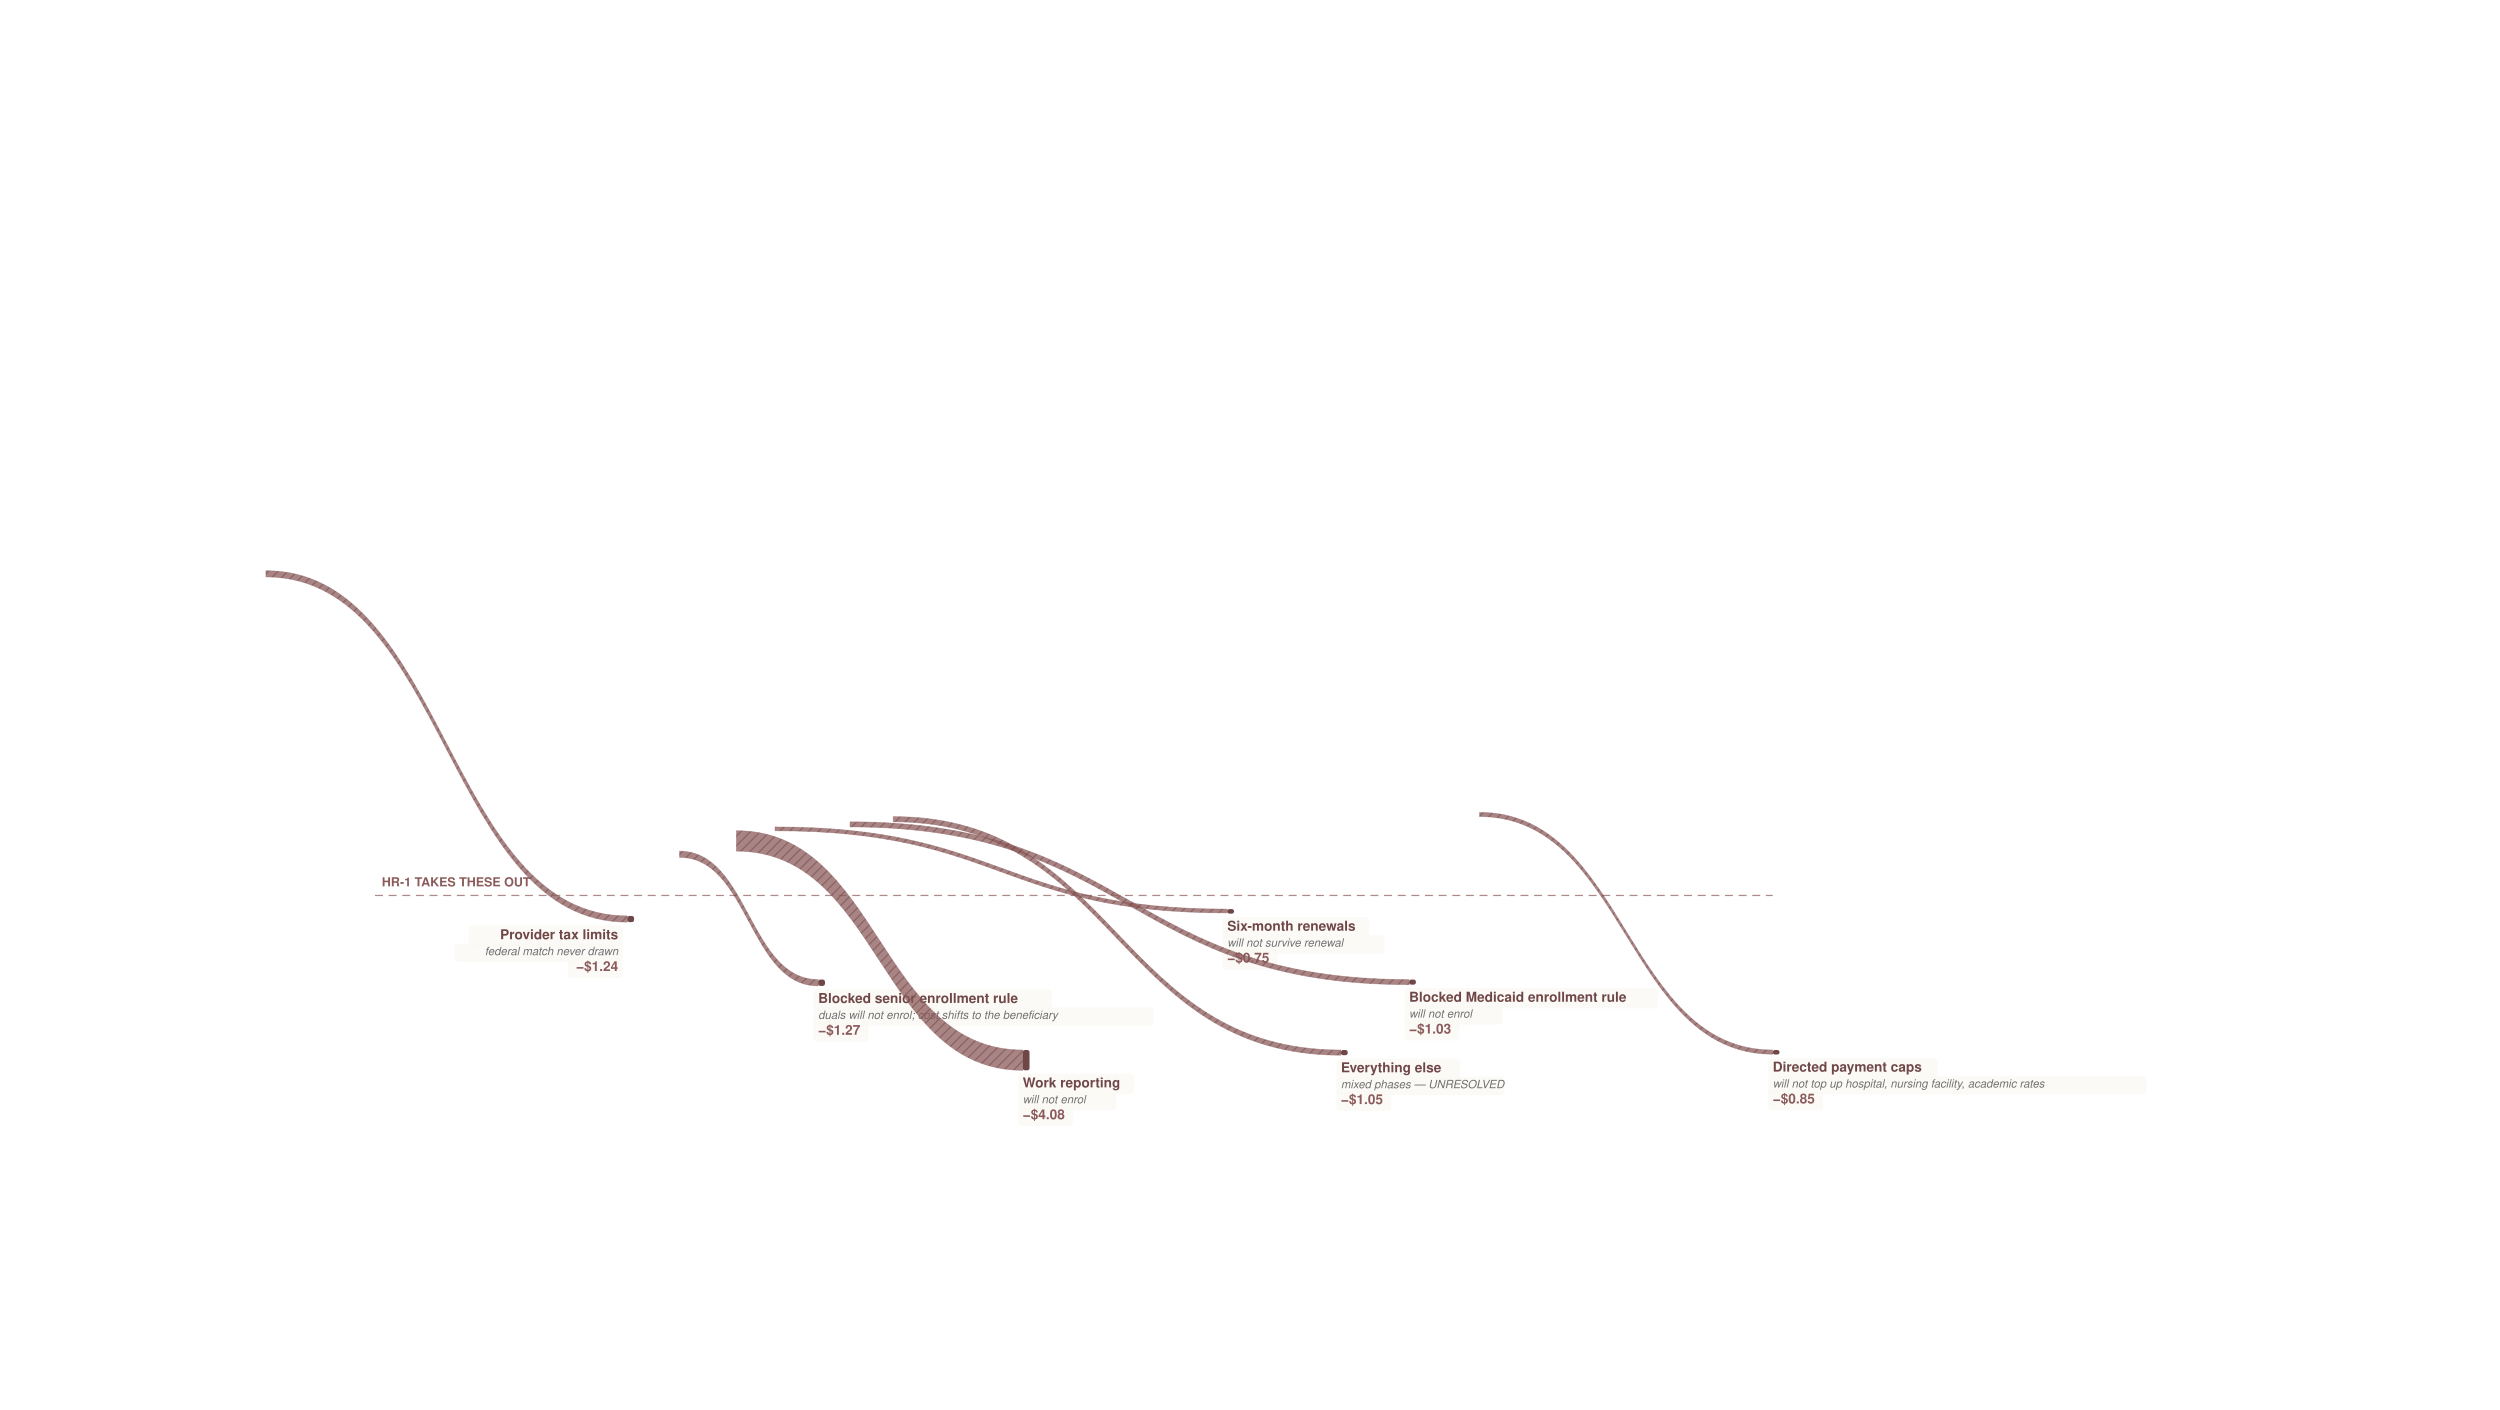
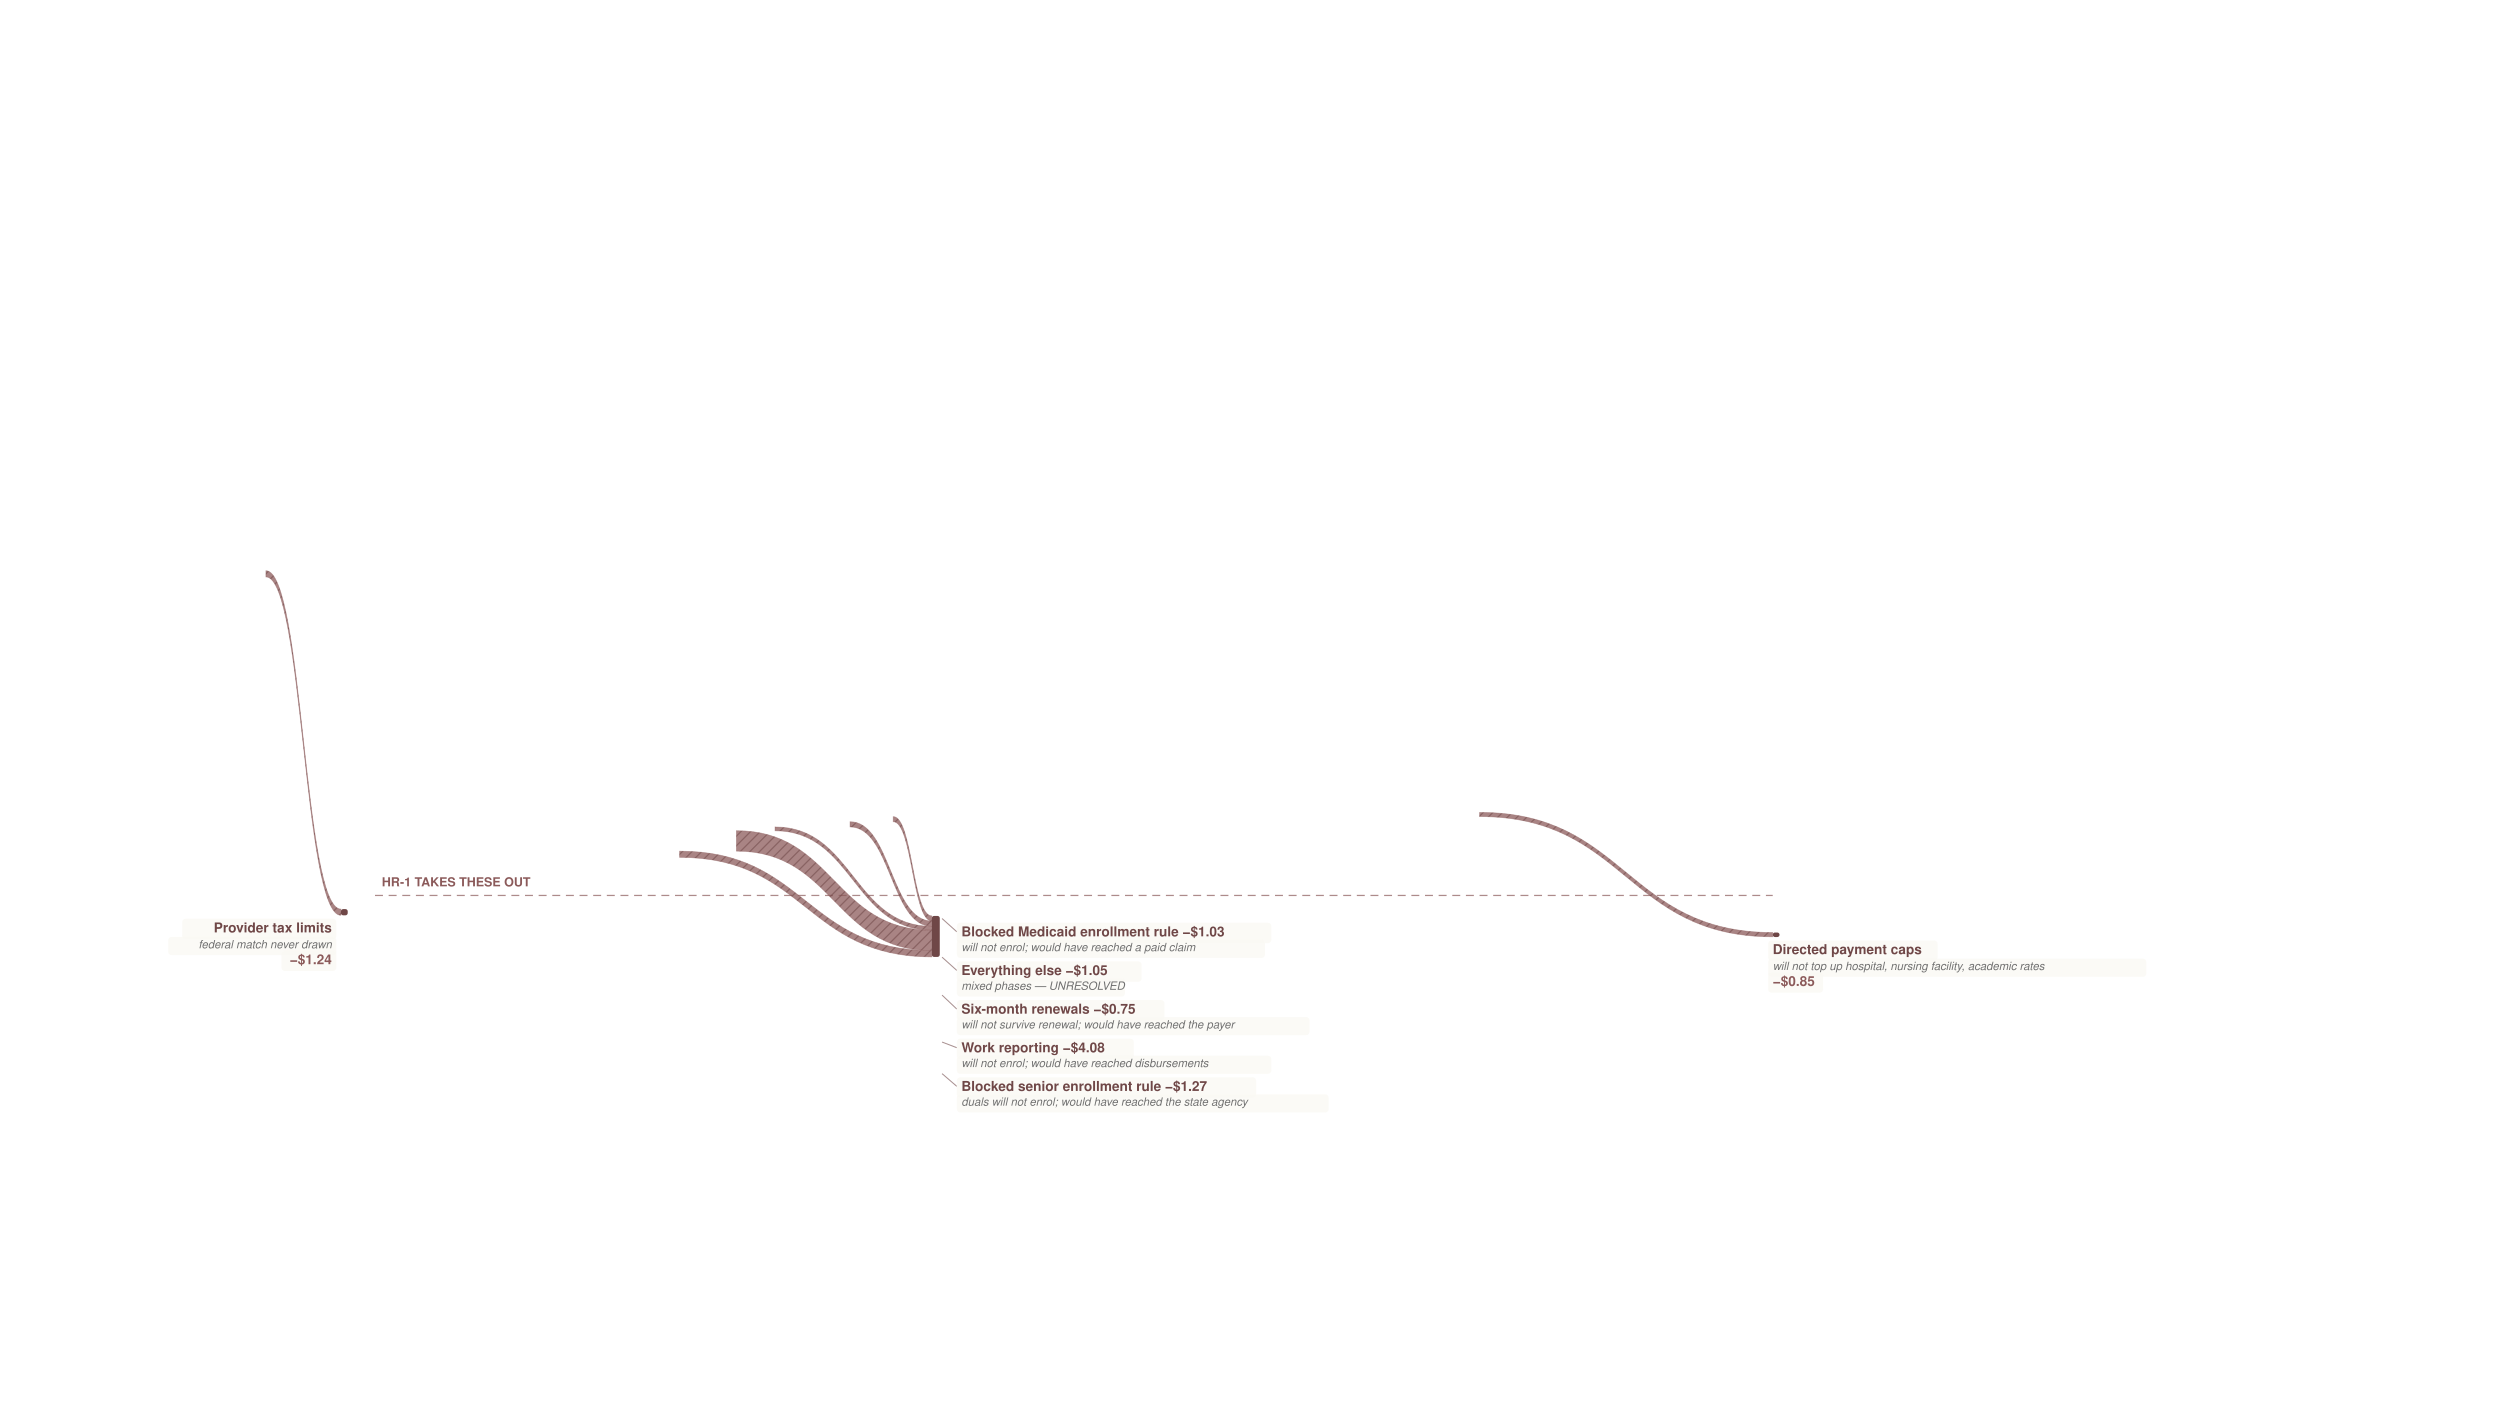
<svg xmlns="http://www.w3.org/2000/svg" viewBox="0 0 2200 1240" width="100%">
  <g id="baseline" display="none">
</g>
  <g id="overlay-hr1">
    <defs>
      <pattern id="hr1hatch" width="6" height="6" patternUnits="userSpaceOnUse" patternTransform="rotate(45)">
        <line x1="0" y1="0" x2="0" y2="6" stroke="#6f4747" stroke-width="2.1" stroke-opacity="0.55" />
      </pattern>
    </defs>
    <line x1="330" y1="788" x2="1560" y2="788" stroke="#8B5A5A" stroke-width="1.1" stroke-dasharray="7 5" stroke-opacity="0.7" />
    <text x="336.0" y="780.0" font-family="Segoe UI, Helvetica, Arial, sans-serif" font-size="11" fill="#8B5A5A" text-anchor="start" font-weight="bold">HR-1 TAKES THESE OUT</text>
-     <path d="M234.0,502.2 C393.0,502.2 393.0,806.0 552.0,806.0 L552.0,811.5 C393.0,811.5 393.0,507.7 234.0,507.7 Z" fill="#8B5A5A" fill-opacity="0.74" stroke="#8B5A5A" stroke-opacity="0.45" stroke-width="0.6" />
-     <path d="M234.0,502.2 C393.0,502.2 393.0,806.0 552.0,806.0 L552.0,811.5 C393.0,811.5 393.0,507.7 234.0,507.7 Z" fill="url(#hr1hatch)" />
-     <rect x="552.0" y="806.0" width="6.0" height="5.5" rx="2" fill="#6f4747" fill-opacity="1.0" />
-     <rect x="412.3" y="814.5" width="135.7" height="18.0" rx="3" fill="#faf8f3" fill-opacity="0.82" />
-     <text x="544.0" y="826.5" font-family="Segoe UI, Helvetica, Arial, sans-serif" font-size="12" fill="#6f4747" text-anchor="end" font-weight="bold">Provider tax limits</text>
-     <rect x="400.0" y="830.5" width="148.0" height="16.0" rx="3" fill="#faf8f3" fill-opacity="0.82" />
-     <text x="544.0" y="840.5" font-family="Segoe UI, Helvetica, Arial, sans-serif" font-size="10" fill="#6f6f6f" text-anchor="end" font-weight="normal" font-style="italic">federal match never drawn</text>
-     <rect x="499.7" y="842.5" width="48.3" height="18.0" rx="3" fill="#faf8f3" fill-opacity="0.82" />
-     <text x="544.0" y="854.5" font-family="Segoe UI, Helvetica, Arial, sans-serif" font-size="12" fill="#8B5A5A" text-anchor="end" font-weight="bold">−$1.24</text>
-     <path d="M598.0,749.0 C659.0,749.0 659.0,862.0 720.0,862.0 L720.0,867.6 C659.0,867.6 659.0,754.5 598.0,754.5 Z" fill="#8B5A5A" fill-opacity="0.74" stroke="#8B5A5A" stroke-opacity="0.45" stroke-width="0.6" />
-     <path d="M598.0,749.0 C659.0,749.0 659.0,862.0 720.0,862.0 L720.0,867.6 C659.0,867.6 659.0,754.5 598.0,754.5 Z" fill="url(#hr1hatch)" />
-     <rect x="720.0" y="862.0" width="6.0" height="5.6" rx="2" fill="#6f4747" fill-opacity="1.0" />
-     <rect x="716.0" y="870.6" width="209.6" height="18.0" rx="3" fill="#faf8f3" fill-opacity="0.82" />
-     <text x="720.0" y="882.6" font-family="Segoe UI, Helvetica, Arial, sans-serif" font-size="12" fill="#6f4747" text-anchor="start" font-weight="bold">Blocked senior enrollment rule</text>
-     <rect x="716.0" y="886.6" width="299.2" height="16.0" rx="3" fill="#faf8f3" fill-opacity="0.82" />
-     <text x="720.0" y="896.6" font-family="Segoe UI, Helvetica, Arial, sans-serif" font-size="10" fill="#6f6f6f" text-anchor="start" font-weight="normal" font-style="italic">duals will not enrol; cost shifts to the beneficiary</text>
-     <rect x="716.0" y="898.6" width="48.3" height="18.0" rx="3" fill="#faf8f3" fill-opacity="0.82" />
-     <text x="720.0" y="910.6" font-family="Segoe UI, Helvetica, Arial, sans-serif" font-size="12" fill="#8B5A5A" text-anchor="start" font-weight="bold">−$1.27</text>
-     <path d="M648.0,731.0 C774.0,731.0 774.0,924.0 900.0,924.0 L900.0,941.9 C774.0,941.9 774.0,749.0 648.0,749.0 Z" fill="#8B5A5A" fill-opacity="0.74" stroke="#8B5A5A" stroke-opacity="0.45" stroke-width="0.6" />
-     <path d="M648.0,731.0 C774.0,731.0 774.0,924.0 900.0,924.0 L900.0,941.9 C774.0,941.9 774.0,749.0 648.0,749.0 Z" fill="url(#hr1hatch)" />
-     <rect x="900.0" y="924.0" width="6.0" height="17.9" rx="2" fill="#6f4747" fill-opacity="1.0" />
-     <rect x="896.0" y="944.9" width="102.1" height="18.0" rx="3" fill="#faf8f3" fill-opacity="0.82" />
-     <text x="900.0" y="956.9" font-family="Segoe UI, Helvetica, Arial, sans-serif" font-size="12" fill="#6f4747" text-anchor="start" font-weight="bold">Work reporting</text>
-     <rect x="896.0" y="960.9" width="86.4" height="16.0" rx="3" fill="#faf8f3" fill-opacity="0.82" />
-     <text x="900.0" y="970.9" font-family="Segoe UI, Helvetica, Arial, sans-serif" font-size="10" fill="#6f6f6f" text-anchor="start" font-weight="normal" font-style="italic">will not enrol</text>
-     <rect x="896.0" y="972.9" width="48.3" height="18.0" rx="3" fill="#faf8f3" fill-opacity="0.82" />
-     <text x="900.0" y="984.9" font-family="Segoe UI, Helvetica, Arial, sans-serif" font-size="12" fill="#8B5A5A" text-anchor="start" font-weight="bold">−$4.08</text>
-     <path d="M682.0,727.7 C881.0,727.7 881.0,800.0 1080.0,800.0 L1080.0,803.4 C881.0,803.4 881.0,731.1 682.0,731.1 Z" fill="#8B5A5A" fill-opacity="0.74" stroke="#8B5A5A" stroke-opacity="0.45" stroke-width="0.6" />
-     <path d="M682.0,727.7 C881.0,727.7 881.0,800.0 1080.0,800.0 L1080.0,803.4 C881.0,803.4 881.0,731.1 682.0,731.1 Z" fill="url(#hr1hatch)" />
-     <rect x="1080.0" y="800.0" width="6.0" height="4.0" rx="2" fill="#6f4747" fill-opacity="1.0" />
-     <rect x="1076.0" y="807.0" width="129.0" height="18.0" rx="3" fill="#faf8f3" fill-opacity="0.82" />
-     <text x="1080.0" y="819.0" font-family="Segoe UI, Helvetica, Arial, sans-serif" font-size="12" fill="#6f4747" text-anchor="start" font-weight="bold">Six-month renewals</text>
-     <rect x="1076.0" y="823.0" width="142.4" height="16.0" rx="3" fill="#faf8f3" fill-opacity="0.82" />
-     <text x="1080.0" y="833.0" font-family="Segoe UI, Helvetica, Arial, sans-serif" font-size="10" fill="#6f6f6f" text-anchor="start" font-weight="normal" font-style="italic">will not survive renewal</text>
-     <rect x="1076.0" y="835.0" width="48.3" height="18.0" rx="3" fill="#faf8f3" fill-opacity="0.82" />
-     <text x="1080.0" y="847.0" font-family="Segoe UI, Helvetica, Arial, sans-serif" font-size="12" fill="#8B5A5A" text-anchor="start" font-weight="bold">−$0.75</text>
-     <path d="M748.0,723.2 C994.0,723.2 994.0,862.0 1240.0,862.0 L1240.0,866.5 C994.0,866.5 994.0,727.7 748.0,727.7 Z" fill="#8B5A5A" fill-opacity="0.74" stroke="#8B5A5A" stroke-opacity="0.45" stroke-width="0.6" />
-     <path d="M748.0,723.2 C994.0,723.2 994.0,862.0 1240.0,862.0 L1240.0,866.5 C994.0,866.5 994.0,727.7 748.0,727.7 Z" fill="url(#hr1hatch)" />
-     <rect x="1240.0" y="862.0" width="6.0" height="4.5" rx="2" fill="#6f4747" fill-opacity="1.0" />
-     <rect x="1236.0" y="869.5" width="223.0" height="18.0" rx="3" fill="#faf8f3" fill-opacity="0.82" />
-     <text x="1240.0" y="881.5" font-family="Segoe UI, Helvetica, Arial, sans-serif" font-size="12" fill="#6f4747" text-anchor="start" font-weight="bold">Blocked Medicaid enrollment rule</text>
-     <rect x="1236.0" y="885.5" width="86.4" height="16.0" rx="3" fill="#faf8f3" fill-opacity="0.82" />
-     <text x="1240.0" y="895.5" font-family="Segoe UI, Helvetica, Arial, sans-serif" font-size="10" fill="#6f6f6f" text-anchor="start" font-weight="normal" font-style="italic">will not enrol</text>
-     <rect x="1236.0" y="897.5" width="48.3" height="18.0" rx="3" fill="#faf8f3" fill-opacity="0.82" />
-     <text x="1240.0" y="909.5" font-family="Segoe UI, Helvetica, Arial, sans-serif" font-size="12" fill="#8B5A5A" text-anchor="start" font-weight="bold">−$1.03</text>
-     <path d="M786.0,718.6 C983.0,718.6 983.0,924.0 1180.0,924.0 L1180.0,928.6 C983.0,928.6 983.0,723.2 786.0,723.2 Z" fill="#8B5A5A" fill-opacity="0.74" stroke="#8B5A5A" stroke-opacity="0.45" stroke-width="0.6" />
-     <path d="M786.0,718.6 C983.0,718.6 983.0,924.0 1180.0,924.0 L1180.0,928.6 C983.0,928.6 983.0,723.2 786.0,723.2 Z" fill="url(#hr1hatch)" />
-     <rect x="1180.0" y="924.0" width="6.0" height="4.6" rx="2" fill="#6f4747" fill-opacity="1.0" />
-     <rect x="1176.0" y="931.6" width="108.8" height="18.0" rx="3" fill="#faf8f3" fill-opacity="0.82" />
-     <text x="1180.0" y="943.6" font-family="Segoe UI, Helvetica, Arial, sans-serif" font-size="12" fill="#6f4747" text-anchor="start" font-weight="bold">Everything else</text>
-     <rect x="1176.0" y="947.6" width="148.0" height="16.0" rx="3" fill="#faf8f3" fill-opacity="0.82" />
-     <text x="1180.0" y="957.6" font-family="Segoe UI, Helvetica, Arial, sans-serif" font-size="10" fill="#6f6f6f" text-anchor="start" font-weight="normal" font-style="italic">mixed phases — UNRESOLVED</text>
-     <rect x="1176.0" y="959.6" width="48.3" height="18.0" rx="3" fill="#faf8f3" fill-opacity="0.82" />
-     <text x="1180.0" y="971.6" font-family="Segoe UI, Helvetica, Arial, sans-serif" font-size="12" fill="#8B5A5A" text-anchor="start" font-weight="bold">−$1.05</text>
-     <path d="M1302.0,714.9 C1431.0,714.9 1431.0,924.0 1560.0,924.0 L1560.0,927.7 C1431.0,927.7 1431.0,718.6 1302.0,718.6 Z" fill="#8B5A5A" fill-opacity="0.74" stroke="#8B5A5A" stroke-opacity="0.45" stroke-width="0.6" />
-     <path d="M1302.0,714.9 C1431.0,714.9 1431.0,924.0 1560.0,924.0 L1560.0,927.7 C1431.0,927.7 1431.0,718.6 1302.0,718.6 Z" fill="url(#hr1hatch)" />
-     <rect x="1560.0" y="924.0" width="6.0" height="4.0" rx="2" fill="#6f4747" fill-opacity="1.0" />
-     <rect x="1556.0" y="931.0" width="149.1" height="18.0" rx="3" fill="#faf8f3" fill-opacity="0.82" />
-     <text x="1560.0" y="943.0" font-family="Segoe UI, Helvetica, Arial, sans-serif" font-size="12" fill="#6f4747" text-anchor="start" font-weight="bold">Directed payment caps</text>
-     <rect x="1556.0" y="947.0" width="332.8" height="16.0" rx="3" fill="#faf8f3" fill-opacity="0.82" />
-     <text x="1560.0" y="957.0" font-family="Segoe UI, Helvetica, Arial, sans-serif" font-size="10" fill="#6f6f6f" text-anchor="start" font-weight="normal" font-style="italic">will not top up hospital, nursing facility, academic rates</text>
-     <rect x="1556.0" y="959.0" width="48.3" height="18.0" rx="3" fill="#faf8f3" fill-opacity="0.82" />
-     <text x="1560.0" y="971.0" font-family="Segoe UI, Helvetica, Arial, sans-serif" font-size="12" fill="#8B5A5A" text-anchor="start" font-weight="bold">−$0.85</text>
+     <path d="M234.0,502.2 C267.0,502.2 267.0,800.0 300.0,800.0 L300.0,805.5 C267.0,805.5 267.0,507.7 234.0,507.7 Z" fill="#8B5A5A" fill-opacity="0.74" stroke="#8B5A5A" stroke-opacity="0.45" stroke-width="0.6" />
+     <path d="M234.0,502.2 C267.0,502.2 267.0,800.0 300.0,800.0 L300.0,805.5 C267.0,805.5 267.0,507.7 234.0,507.7 Z" fill="url(#hr1hatch)" />
+     <rect x="300.0" y="800.0" width="6.0" height="5.5" rx="2" fill="#6f4747" fill-opacity="1.0" />
+     <rect x="160.3" y="808.5" width="135.7" height="18.0" rx="3" fill="#faf8f3" fill-opacity="0.82" />
+     <text x="292.0" y="820.5" font-family="Segoe UI, Helvetica, Arial, sans-serif" font-size="12" fill="#6f4747" text-anchor="end" font-weight="bold">Provider tax limits</text>
+     <rect x="148.0" y="824.5" width="148.0" height="16.0" rx="3" fill="#faf8f3" fill-opacity="0.82" />
+     <text x="292.0" y="834.5" font-family="Segoe UI, Helvetica, Arial, sans-serif" font-size="10" fill="#6f6f6f" text-anchor="end" font-weight="normal" font-style="italic">federal match never drawn</text>
+     <rect x="247.7" y="836.5" width="48.3" height="18.0" rx="3" fill="#faf8f3" fill-opacity="0.82" />
+     <text x="292.0" y="848.5" font-family="Segoe UI, Helvetica, Arial, sans-serif" font-size="12" fill="#8B5A5A" text-anchor="end" font-weight="bold">−$1.24</text>
+     <path d="M598.0,749.0 C709.0,749.0 709.0,836.5 820.0,836.5 L820.0,842.1 C709.0,842.1 709.0,754.5 598.0,754.5 Z" fill="#8B5A5A" fill-opacity="0.74" stroke="#8B5A5A" stroke-opacity="0.45" stroke-width="0.6" />
+     <path d="M598.0,749.0 C709.0,749.0 709.0,836.5 820.0,836.5 L820.0,842.1 C709.0,842.1 709.0,754.5 598.0,754.5 Z" fill="url(#hr1hatch)" />
+     <path d="M648.0,731.0 C734.0,731.0 734.0,818.6 820.0,818.6 L820.0,836.5 C734.0,836.5 734.0,749.0 648.0,749.0 Z" fill="#8B5A5A" fill-opacity="0.74" stroke="#8B5A5A" stroke-opacity="0.45" stroke-width="0.6" />
+     <path d="M648.0,731.0 C734.0,731.0 734.0,818.6 820.0,818.6 L820.0,836.5 C734.0,836.5 734.0,749.0 648.0,749.0 Z" fill="url(#hr1hatch)" />
+     <path d="M682.0,727.7 C751.0,727.7 751.0,815.2 820.0,815.2 L820.0,818.6 C751.0,818.6 751.0,731.1 682.0,731.1 Z" fill="#8B5A5A" fill-opacity="0.74" stroke="#8B5A5A" stroke-opacity="0.45" stroke-width="0.6" />
+     <path d="M682.0,727.7 C751.0,727.7 751.0,815.2 820.0,815.2 L820.0,818.6 C751.0,818.6 751.0,731.1 682.0,731.1 Z" fill="url(#hr1hatch)" />
+     <path d="M748.0,723.1 C784.0,723.1 784.0,810.5 820.0,810.5 L820.0,815.2 C784.0,815.2 784.0,727.7 748.0,727.7 Z" fill="#8B5A5A" fill-opacity="0.74" stroke="#8B5A5A" stroke-opacity="0.45" stroke-width="0.6" />
+     <path d="M748.0,723.1 C784.0,723.1 784.0,810.5 820.0,810.5 L820.0,815.2 C784.0,815.2 784.0,727.7 748.0,727.7 Z" fill="url(#hr1hatch)" />
+     <path d="M786.0,718.6 C803.0,718.6 803.0,806.0 820.0,806.0 L820.0,810.5 C803.0,810.5 803.0,723.1 786.0,723.1 Z" fill="#8B5A5A" fill-opacity="0.74" stroke="#8B5A5A" stroke-opacity="0.45" stroke-width="0.6" />
+     <path d="M786.0,718.6 C803.0,718.6 803.0,806.0 820.0,806.0 L820.0,810.5 C803.0,810.5 803.0,723.1 786.0,723.1 Z" fill="url(#hr1hatch)" />
+     <path d="M1302.0,714.9 C1431.0,714.9 1431.0,820.6 1560.0,820.6 L1560.0,824.4 C1431.0,824.4 1431.0,718.6 1302.0,718.6 Z" fill="#8B5A5A" fill-opacity="0.74" stroke="#8B5A5A" stroke-opacity="0.45" stroke-width="0.6" />
+     <path d="M1302.0,714.9 C1431.0,714.9 1431.0,820.6 1560.0,820.6 L1560.0,824.4 C1431.0,824.4 1431.0,718.6 1302.0,718.6 Z" fill="url(#hr1hatch)" />
+     <rect x="1560.0" y="820.6" width="6.0" height="4.0" rx="2" fill="#6f4747" fill-opacity="1.0" />
+     <rect x="1556.0" y="827.6" width="149.1" height="18.0" rx="3" fill="#faf8f3" fill-opacity="0.82" />
+     <text x="1560.0" y="839.6" font-family="Segoe UI, Helvetica, Arial, sans-serif" font-size="12" fill="#6f4747" text-anchor="start" font-weight="bold">Directed payment caps</text>
+     <rect x="1556.0" y="843.6" width="332.8" height="16.0" rx="3" fill="#faf8f3" fill-opacity="0.82" />
+     <text x="1560.0" y="853.6" font-family="Segoe UI, Helvetica, Arial, sans-serif" font-size="10" fill="#6f6f6f" text-anchor="start" font-weight="normal" font-style="italic">will not top up hospital, nursing facility, academic rates</text>
+     <rect x="1556.0" y="855.6" width="48.3" height="18.0" rx="3" fill="#faf8f3" fill-opacity="0.82" />
+     <text x="1560.0" y="867.6" font-family="Segoe UI, Helvetica, Arial, sans-serif" font-size="12" fill="#8B5A5A" text-anchor="start" font-weight="bold">−$0.85</text>
+     <rect x="820.0" y="806.0" width="7.0" height="36.1" rx="2" fill="#6f4747" fill-opacity="1.0" />
+     <line x1="829" y1="808.3" x2="842" y2="820.0" stroke="#6f4747" stroke-width="0.9" stroke-opacity="0.6" />
+     <rect x="842.0" y="812.0" width="276.8" height="18.0" rx="3" fill="#faf8f3" fill-opacity="0.82" />
+     <text x="846.0" y="824.0" font-family="Segoe UI, Helvetica, Arial, sans-serif" font-size="12" fill="#6f4747" text-anchor="start" font-weight="bold">Blocked Medicaid enrollment rule  −$1.03</text>
+     <rect x="842.0" y="827.0" width="271.2" height="16.0" rx="3" fill="#faf8f3" fill-opacity="0.82" />
+     <text x="846.0" y="837.0" font-family="Segoe UI, Helvetica, Arial, sans-serif" font-size="10" fill="#6f6f6f" text-anchor="start" font-weight="normal" font-style="italic">will not enrol; would have reached a paid claim</text>
+     <line x1="829" y1="842.3" x2="842" y2="854.0" stroke="#6f4747" stroke-width="0.9" stroke-opacity="0.6" />
+     <rect x="842.0" y="846.0" width="162.6" height="18.0" rx="3" fill="#faf8f3" fill-opacity="0.82" />
+     <text x="846.0" y="858.0" font-family="Segoe UI, Helvetica, Arial, sans-serif" font-size="12" fill="#6f4747" text-anchor="start" font-weight="bold">Everything else  −$1.05</text>
+     <rect x="842.0" y="861.0" width="148.0" height="16.0" rx="3" fill="#faf8f3" fill-opacity="0.82" />
+     <text x="846.0" y="871.0" font-family="Segoe UI, Helvetica, Arial, sans-serif" font-size="10" fill="#6f6f6f" text-anchor="start" font-weight="normal" font-style="italic">mixed phases — UNRESOLVED</text>
+     <line x1="829" y1="875.7" x2="842" y2="888.0" stroke="#6f4747" stroke-width="0.9" stroke-opacity="0.6" />
+     <rect x="842.0" y="880.0" width="182.7" height="18.0" rx="3" fill="#faf8f3" fill-opacity="0.82" />
+     <text x="846.0" y="892.0" font-family="Segoe UI, Helvetica, Arial, sans-serif" font-size="12" fill="#6f4747" text-anchor="start" font-weight="bold">Six-month renewals  −$0.75</text>
+     <rect x="842.0" y="895.0" width="310.4" height="16.0" rx="3" fill="#faf8f3" fill-opacity="0.82" />
+     <text x="846.0" y="905.0" font-family="Segoe UI, Helvetica, Arial, sans-serif" font-size="10" fill="#6f6f6f" text-anchor="start" font-weight="normal" font-style="italic">will not survive renewal; would have reached the payer</text>
+     <line x1="829" y1="917.0" x2="842" y2="922.0" stroke="#6f4747" stroke-width="0.9" stroke-opacity="0.6" />
+     <rect x="842.0" y="914.0" width="155.8" height="18.0" rx="3" fill="#faf8f3" fill-opacity="0.82" />
+     <text x="846.0" y="926.0" font-family="Segoe UI, Helvetica, Arial, sans-serif" font-size="12" fill="#6f4747" text-anchor="start" font-weight="bold">Work reporting  −$4.08</text>
+     <rect x="842.0" y="929.0" width="276.8" height="16.0" rx="3" fill="#faf8f3" fill-opacity="0.82" />
+     <text x="846.0" y="939.0" font-family="Segoe UI, Helvetica, Arial, sans-serif" font-size="10" fill="#6f6f6f" text-anchor="start" font-weight="normal" font-style="italic">will not enrol; would have reached disbursements</text>
+     <line x1="829" y1="944.8" x2="842" y2="956.0" stroke="#6f4747" stroke-width="0.9" stroke-opacity="0.6" />
+     <rect x="842.0" y="948.0" width="263.4" height="18.0" rx="3" fill="#faf8f3" fill-opacity="0.82" />
+     <text x="846.0" y="960.0" font-family="Segoe UI, Helvetica, Arial, sans-serif" font-size="12" fill="#6f4747" text-anchor="start" font-weight="bold">Blocked senior enrollment rule  −$1.27</text>
+     <rect x="842.0" y="963.0" width="327.2" height="16.0" rx="3" fill="#faf8f3" fill-opacity="0.82" />
+     <text x="846.0" y="973.0" font-family="Segoe UI, Helvetica, Arial, sans-serif" font-size="10" fill="#6f6f6f" text-anchor="start" font-weight="normal" font-style="italic">duals will not enrol; would have reached the state agency</text>
  </g>
</svg>
